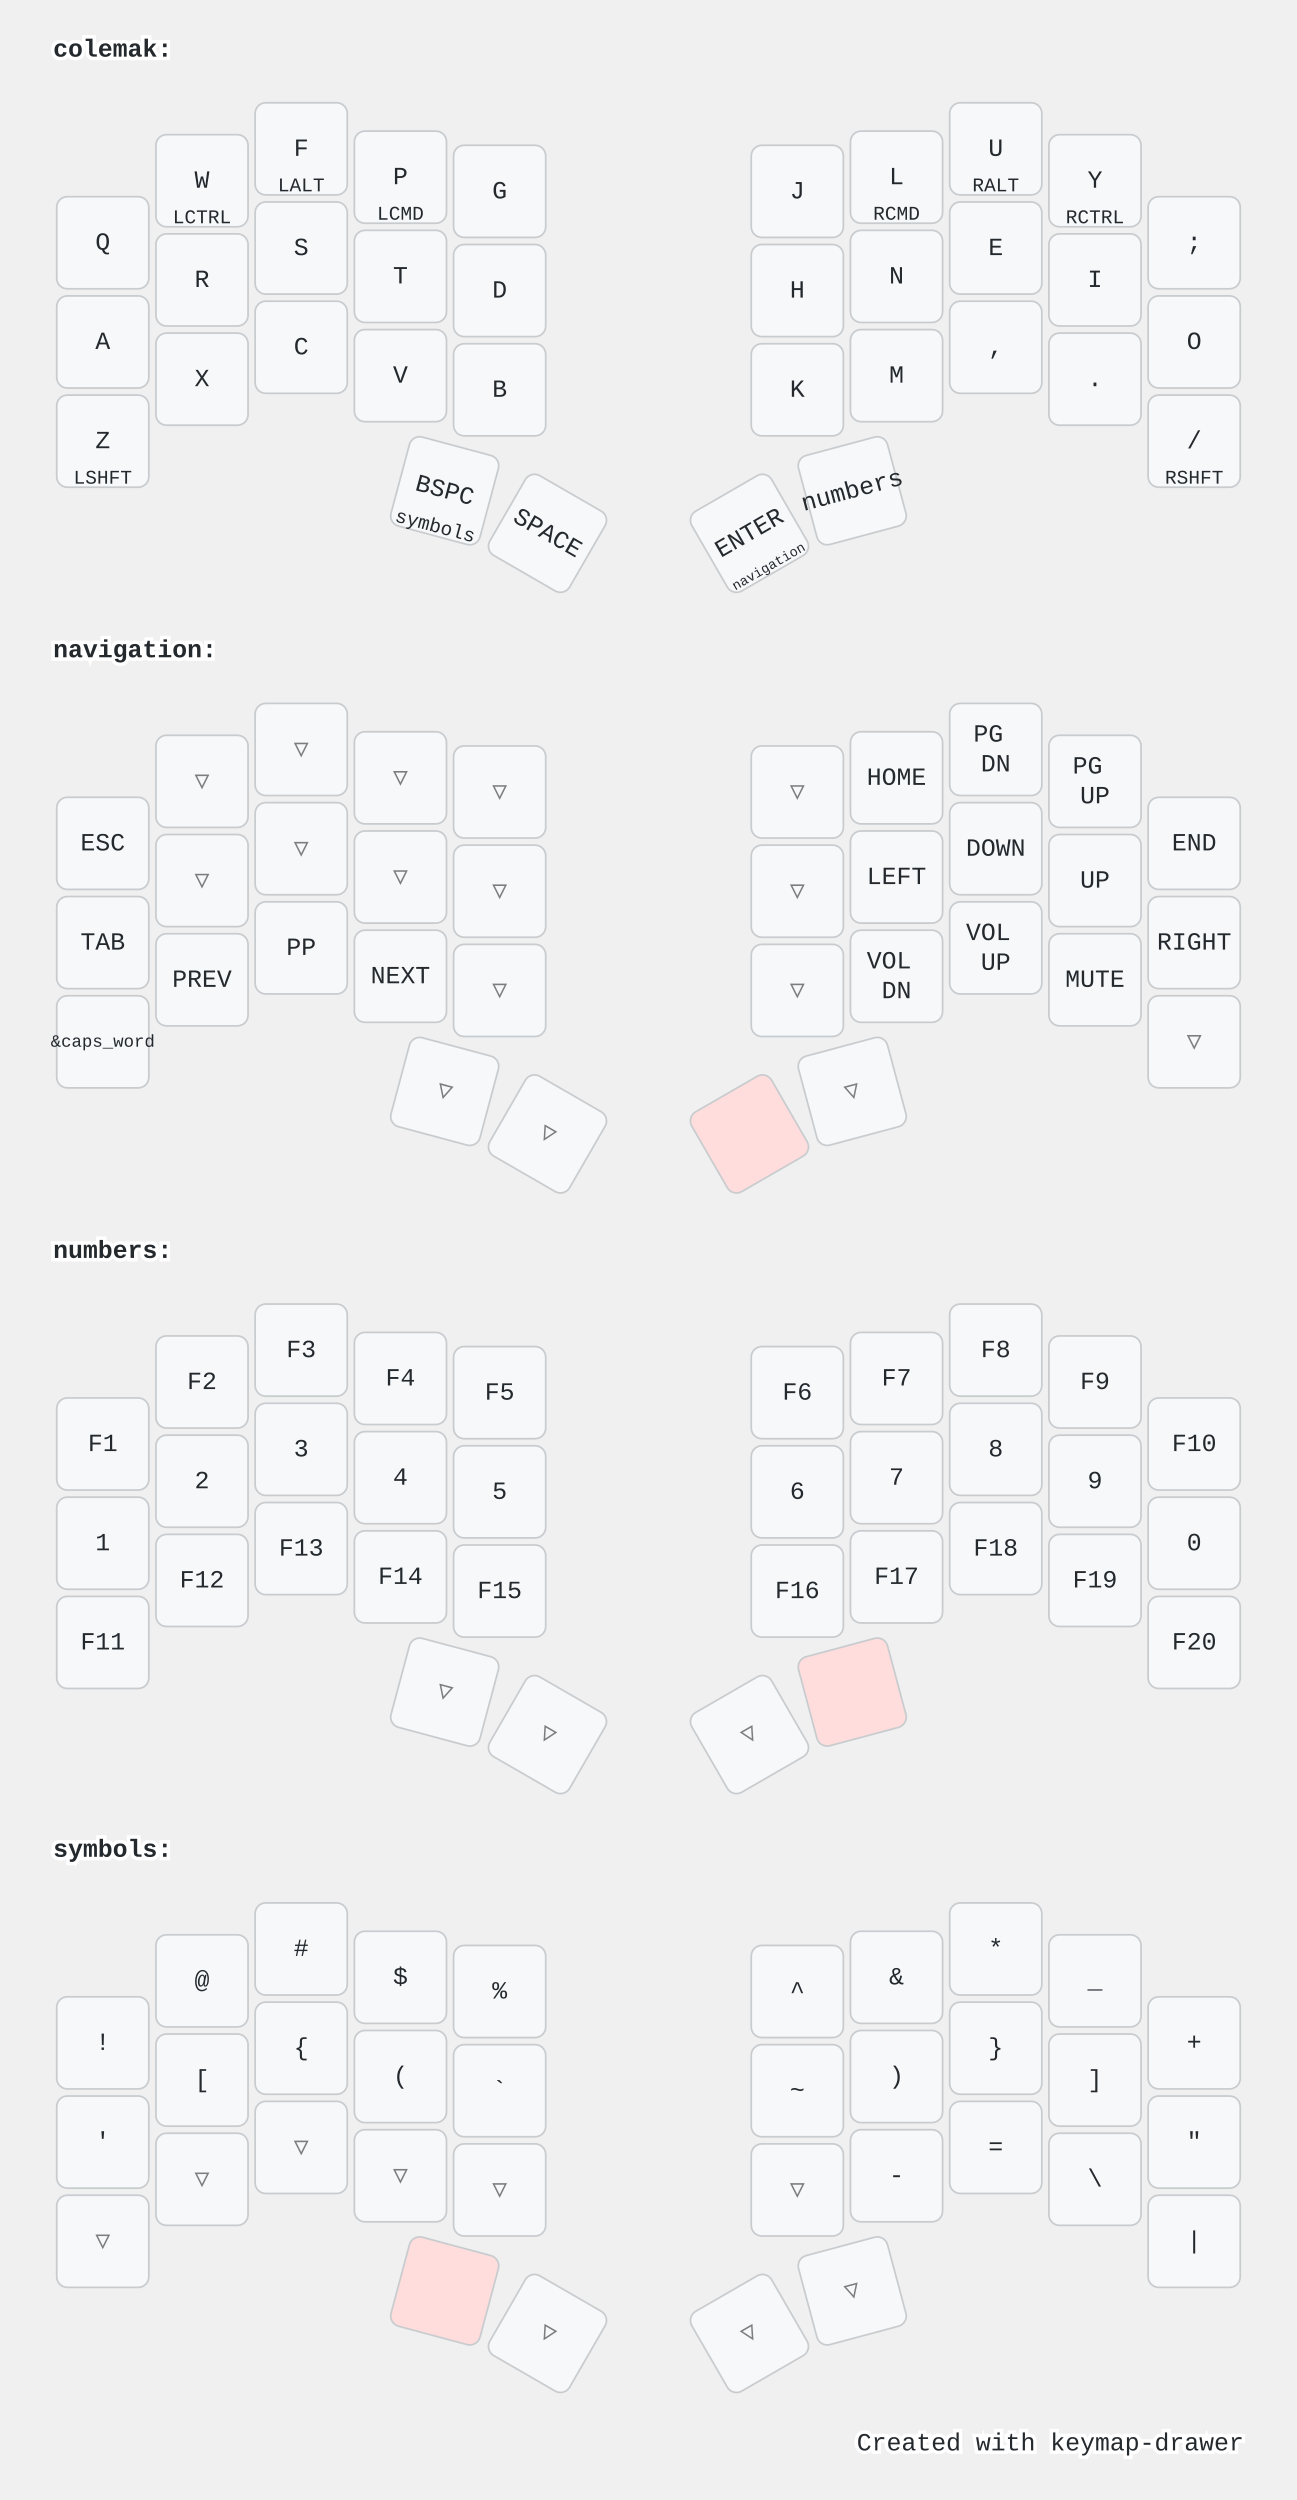
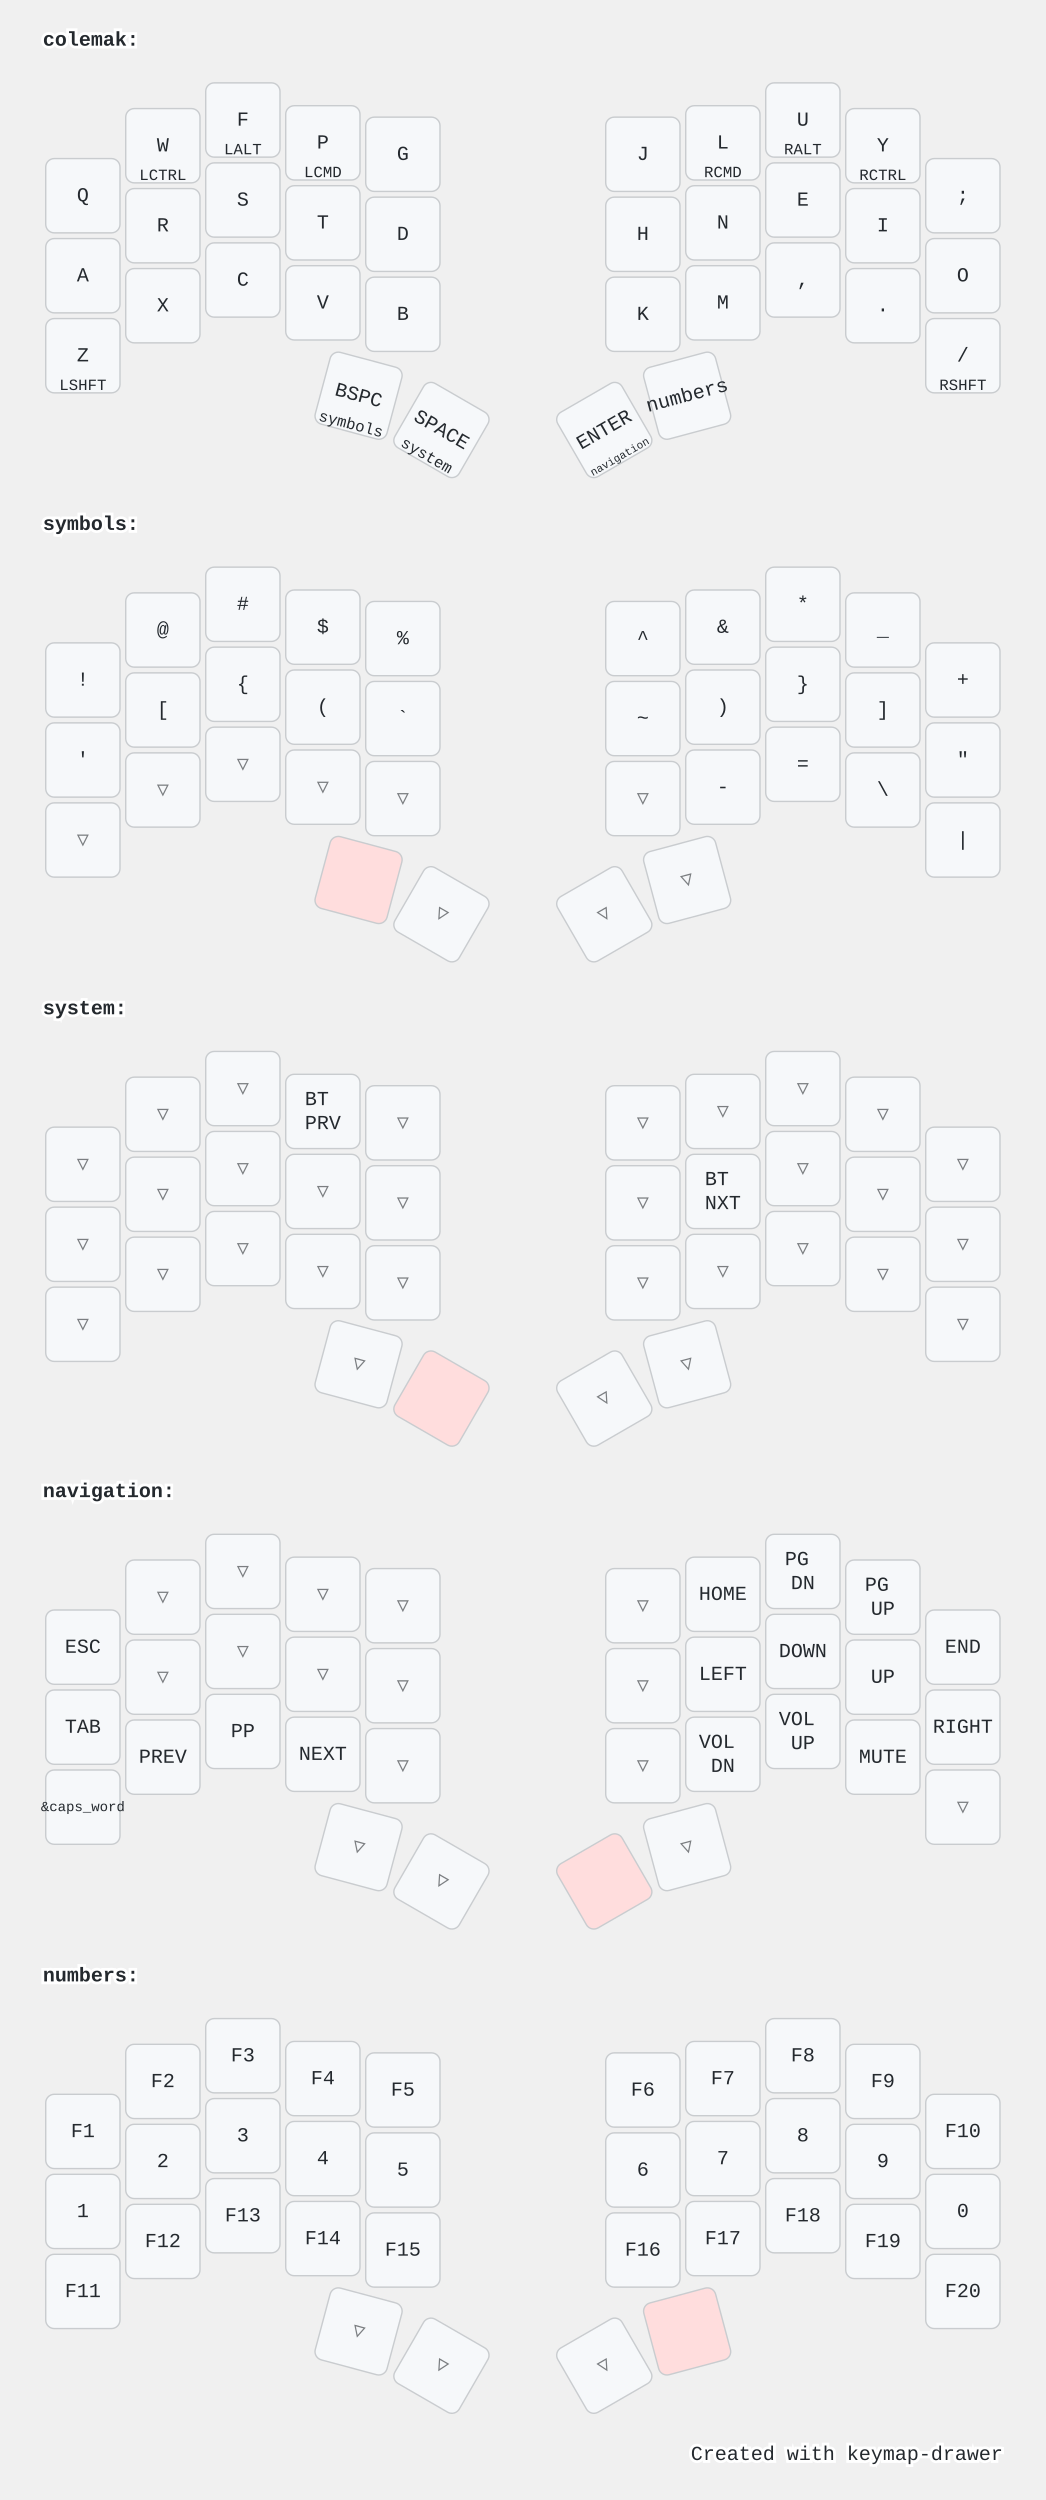
- <svg xmlns="http://www.w3.org/2000/svg" width="732" height="1411" viewBox="0 0 732 1411" class="keymap">
+ <svg xmlns="http://www.w3.org/2000/svg" width="732" height="1750" viewBox="0 0 732 1750" class="keymap">
  <style>/* inherit to force styles through use tags */
svg path {
    fill: inherit;
}

/* font and background color specifications */
svg.keymap {
    font-family: SFMono-Regular,Consolas,Liberation Mono,Menlo,monospace;
    font-size: 14px;
    font-kerning: normal;
    text-rendering: optimizeLegibility;
    fill: #24292e;
}

/* default key styling */
rect.key {
    fill: #f6f8fa;
}

rect.key, rect.combo {
    stroke: #c9cccf;
    stroke-width: 1;
}

/* default key side styling, only used is draw_key_sides is set */
rect.side {
    filter: brightness(90%);
}

/* color accent for combo boxes */
rect.combo, rect.combo-separate {
    fill: #cdf;
}

/* color accent for held keys */
rect.held, rect.combo.held {
    fill: #fdd;
}

/* color accent for ghost (optional) keys */
rect.ghost, rect.combo.ghost {
    stroke-dasharray: 4, 4;
    stroke-width: 2;
}

text {
    text-anchor: middle;
    dominant-baseline: middle;
}

/* styling for layer labels */
text.label {
    font-weight: bold;
    text-anchor: start;
    stroke: white;
    stroke-width: 4;
    paint-order: stroke;
}

/* styling for optional footer */
text.footer {
    text-anchor: end;
    dominant-baseline: auto;
    stroke: white;
    stroke-width: 4;
    paint-order: stroke;
}

/* styling for combo tap, and key hold/shifted label text */
text.combo, text.hold, text.shifted {
    font-size: 11px;
}

text.hold {
    text-anchor: middle;
    dominant-baseline: auto;
}

text.shifted {
    text-anchor: middle;
    dominant-baseline: hanging;
}

/* styling for hold/shifted label text in combo box */
text.combo.hold, text.combo.shifted {
    font-size: 8px;
}

/* lighter symbol for transparent keys */
text.trans {
    fill: #7b7e81;
}

/* styling for combo dendrons */
path.combo {
    stroke-width: 1;
    stroke: gray;
    fill: none;
}

/* Start Tabler Icons Cleanup */
/* cannot use height/width with glyphs */
.icon-tabler &gt; path {
    fill: inherit;
    stroke: inherit;
    stroke-width: 2;
}
/* hide tabler's default box */
.icon-tabler &gt; path[stroke="none"][fill="none"] {
    visibility: hidden;
}
/* End Tabler Icons Cleanup */

@media (prefers-color-scheme: dark) {
svg.keymap { fill: #d1d6db; }
rect.key { fill: #3f4750; }
rect.key, rect.combo { stroke: #60666c; }
rect.combo, rect.combo-separate { fill: #1f3d7a; }
rect.held, rect.combo.held { fill: #854747; }
text.label, text.footer { stroke: black; }
text.trans { fill: #7e8184; }
path.combo { stroke: #7f7f7f; }

}</style>
  <g transform="translate(30, 0)" class="layer-colemak">
    <text x="0" y="28" class="label">colemak:</text>
    <g transform="translate(0, 56)">
      <g transform="translate(28, 81)" class="key keypos-0">
        <rect rx="6" ry="6" x="-26" y="-26" width="52" height="52" class="key" />
        <text x="0" y="0" class="key tap">Q</text>
      </g>
      <g transform="translate(84, 46)" class="key keypos-1">
        <rect rx="6" ry="6" x="-26" y="-26" width="52" height="52" class="key" />
        <text x="0" y="0" class="key tap">W</text>
        <text x="0" y="24" class="key hold">LCTRL</text>
      </g>
      <g transform="translate(140, 28)" class="key keypos-2">
        <rect rx="6" ry="6" x="-26" y="-26" width="52" height="52" class="key" />
        <text x="0" y="0" class="key tap">F</text>
        <text x="0" y="24" class="key hold">LALT</text>
      </g>
      <g transform="translate(196, 44)" class="key keypos-3">
        <rect rx="6" ry="6" x="-26" y="-26" width="52" height="52" class="key" />
        <text x="0" y="0" class="key tap">P</text>
        <text x="0" y="24" class="key hold">LCMD</text>
      </g>
      <g transform="translate(252, 52)" class="key keypos-4">
        <rect rx="6" ry="6" x="-26" y="-26" width="52" height="52" class="key" />
        <text x="0" y="0" class="key tap">G</text>
      </g>
      <g transform="translate(420, 52)" class="key keypos-5">
        <rect rx="6" ry="6" x="-26" y="-26" width="52" height="52" class="key" />
        <text x="0" y="0" class="key tap">J</text>
      </g>
      <g transform="translate(476, 44)" class="key keypos-6">
        <rect rx="6" ry="6" x="-26" y="-26" width="52" height="52" class="key" />
        <text x="0" y="0" class="key tap">L</text>
        <text x="0" y="24" class="key hold">RCMD</text>
      </g>
      <g transform="translate(532, 28)" class="key keypos-7">
        <rect rx="6" ry="6" x="-26" y="-26" width="52" height="52" class="key" />
        <text x="0" y="0" class="key tap">U</text>
        <text x="0" y="24" class="key hold">RALT</text>
      </g>
      <g transform="translate(588, 46)" class="key keypos-8">
        <rect rx="6" ry="6" x="-26" y="-26" width="52" height="52" class="key" />
        <text x="0" y="0" class="key tap">Y</text>
        <text x="0" y="24" class="key hold">RCTRL</text>
      </g>
      <g transform="translate(644, 81)" class="key keypos-9">
        <rect rx="6" ry="6" x="-26" y="-26" width="52" height="52" class="key" />
        <text x="0" y="0" class="key tap">;</text>
      </g>
      <g transform="translate(28, 137)" class="key keypos-10">
        <rect rx="6" ry="6" x="-26" y="-26" width="52" height="52" class="key" />
        <text x="0" y="0" class="key tap">A</text>
      </g>
      <g transform="translate(84, 102)" class="key keypos-11">
        <rect rx="6" ry="6" x="-26" y="-26" width="52" height="52" class="key" />
        <text x="0" y="0" class="key tap">R</text>
      </g>
      <g transform="translate(140, 84)" class="key keypos-12">
        <rect rx="6" ry="6" x="-26" y="-26" width="52" height="52" class="key" />
        <text x="0" y="0" class="key tap">S</text>
      </g>
      <g transform="translate(196, 100)" class="key keypos-13">
        <rect rx="6" ry="6" x="-26" y="-26" width="52" height="52" class="key" />
        <text x="0" y="0" class="key tap">T</text>
      </g>
      <g transform="translate(252, 108)" class="key keypos-14">
        <rect rx="6" ry="6" x="-26" y="-26" width="52" height="52" class="key" />
        <text x="0" y="0" class="key tap">D</text>
      </g>
      <g transform="translate(420, 108)" class="key keypos-15">
        <rect rx="6" ry="6" x="-26" y="-26" width="52" height="52" class="key" />
        <text x="0" y="0" class="key tap">H</text>
      </g>
      <g transform="translate(476, 100)" class="key keypos-16">
        <rect rx="6" ry="6" x="-26" y="-26" width="52" height="52" class="key" />
        <text x="0" y="0" class="key tap">N</text>
      </g>
      <g transform="translate(532, 84)" class="key keypos-17">
        <rect rx="6" ry="6" x="-26" y="-26" width="52" height="52" class="key" />
        <text x="0" y="0" class="key tap">E</text>
      </g>
      <g transform="translate(588, 102)" class="key keypos-18">
        <rect rx="6" ry="6" x="-26" y="-26" width="52" height="52" class="key" />
        <text x="0" y="0" class="key tap">I</text>
      </g>
      <g transform="translate(644, 137)" class="key keypos-19">
        <rect rx="6" ry="6" x="-26" y="-26" width="52" height="52" class="key" />
        <text x="0" y="0" class="key tap">O</text>
      </g>
      <g transform="translate(28, 193)" class="key keypos-20">
        <rect rx="6" ry="6" x="-26" y="-26" width="52" height="52" class="key" />
        <text x="0" y="0" class="key tap">Z</text>
        <text x="0" y="24" class="key hold">LSHFT</text>
      </g>
      <g transform="translate(84, 158)" class="key keypos-21">
        <rect rx="6" ry="6" x="-26" y="-26" width="52" height="52" class="key" />
        <text x="0" y="0" class="key tap">X</text>
      </g>
      <g transform="translate(140, 140)" class="key keypos-22">
        <rect rx="6" ry="6" x="-26" y="-26" width="52" height="52" class="key" />
        <text x="0" y="0" class="key tap">C</text>
      </g>
      <g transform="translate(196, 156)" class="key keypos-23">
        <rect rx="6" ry="6" x="-26" y="-26" width="52" height="52" class="key" />
        <text x="0" y="0" class="key tap">V</text>
      </g>
      <g transform="translate(252, 164)" class="key keypos-24">
        <rect rx="6" ry="6" x="-26" y="-26" width="52" height="52" class="key" />
        <text x="0" y="0" class="key tap">B</text>
      </g>
      <g transform="translate(420, 164)" class="key keypos-25">
        <rect rx="6" ry="6" x="-26" y="-26" width="52" height="52" class="key" />
        <text x="0" y="0" class="key tap">K</text>
      </g>
      <g transform="translate(476, 156)" class="key keypos-26">
        <rect rx="6" ry="6" x="-26" y="-26" width="52" height="52" class="key" />
        <text x="0" y="0" class="key tap">M</text>
      </g>
      <g transform="translate(532, 140)" class="key keypos-27">
        <rect rx="6" ry="6" x="-26" y="-26" width="52" height="52" class="key" />
        <text x="0" y="0" class="key tap">,</text>
      </g>
      <g transform="translate(588, 158)" class="key keypos-28">
        <rect rx="6" ry="6" x="-26" y="-26" width="52" height="52" class="key" />
        <text x="0" y="0" class="key tap">.</text>
      </g>
      <g transform="translate(644, 193)" class="key keypos-29">
        <rect rx="6" ry="6" x="-26" y="-26" width="52" height="52" class="key" />
        <text x="0" y="0" class="key tap">/</text>
        <text x="0" y="24" class="key hold">RSHFT</text>
      </g>
      <g transform="translate(221, 221) rotate(15.0)" class="key keypos-30">
        <rect rx="6" ry="6" x="-26" y="-26" width="52" height="52" class="key" />
        <text x="0" y="0" class="key tap">BSPC</text>
        <text x="0" y="24" class="key hold">symbols</text>
      </g>
      <g transform="translate(279, 245) rotate(30.0)" class="key keypos-31">
        <rect rx="6" ry="6" x="-26" y="-26" width="52" height="52" class="key" />
        <text x="0" y="0" class="key tap">SPACE</text>
+         <text x="0" y="24" class="key hold">system</text>
      </g>
      <g transform="translate(393, 245) rotate(-30.0)" class="key keypos-32">
        <rect rx="6" ry="6" x="-26" y="-26" width="52" height="52" class="key" />
        <text x="0" y="0" class="key tap">ENTER</text>
        <text x="0" y="24" class="key hold">
          <tspan style="font-size: 70%">navigation</tspan>
        </text>
      </g>
      <g transform="translate(451, 221) rotate(-15.0)" class="key keypos-33">
        <rect rx="6" ry="6" x="-26" y="-26" width="52" height="52" class="key" />
        <text x="0" y="0" class="key tap">numbers</text>
      </g>
    </g>
  </g>
-   <g transform="translate(30, 339)" class="layer-navigation">
+   <g transform="translate(30, 339)" class="layer-symbols">
+     <text x="0" y="28" class="label">symbols:</text>
+     <g transform="translate(0, 56)">
+       <g transform="translate(28, 81)" class="key keypos-0">
+         <rect rx="6" ry="6" x="-26" y="-26" width="52" height="52" class="key" />
+         <text x="0" y="0" class="key tap">!</text>
+       </g>
+       <g transform="translate(84, 46)" class="key keypos-1">
+         <rect rx="6" ry="6" x="-26" y="-26" width="52" height="52" class="key" />
+         <text x="0" y="0" class="key tap">@</text>
+       </g>
+       <g transform="translate(140, 28)" class="key keypos-2">
+         <rect rx="6" ry="6" x="-26" y="-26" width="52" height="52" class="key" />
+         <text x="0" y="0" class="key tap">#</text>
+       </g>
+       <g transform="translate(196, 44)" class="key keypos-3">
+         <rect rx="6" ry="6" x="-26" y="-26" width="52" height="52" class="key" />
+         <text x="0" y="0" class="key tap">$</text>
+       </g>
+       <g transform="translate(252, 52)" class="key keypos-4">
+         <rect rx="6" ry="6" x="-26" y="-26" width="52" height="52" class="key" />
+         <text x="0" y="0" class="key tap">%</text>
+       </g>
+       <g transform="translate(420, 52)" class="key keypos-5">
+         <rect rx="6" ry="6" x="-26" y="-26" width="52" height="52" class="key" />
+         <text x="0" y="0" class="key tap">^</text>
+       </g>
+       <g transform="translate(476, 44)" class="key keypos-6">
+         <rect rx="6" ry="6" x="-26" y="-26" width="52" height="52" class="key" />
+         <text x="0" y="0" class="key tap">&amp;</text>
+       </g>
+       <g transform="translate(532, 28)" class="key keypos-7">
+         <rect rx="6" ry="6" x="-26" y="-26" width="52" height="52" class="key" />
+         <text x="0" y="0" class="key tap">*</text>
+       </g>
+       <g transform="translate(588, 46)" class="key keypos-8">
+         <rect rx="6" ry="6" x="-26" y="-26" width="52" height="52" class="key" />
+         <text x="0" y="0" class="key tap">_</text>
+       </g>
+       <g transform="translate(644, 81)" class="key keypos-9">
+         <rect rx="6" ry="6" x="-26" y="-26" width="52" height="52" class="key" />
+         <text x="0" y="0" class="key tap">+</text>
+       </g>
+       <g transform="translate(28, 137)" class="key keypos-10">
+         <rect rx="6" ry="6" x="-26" y="-26" width="52" height="52" class="key" />
+         <text x="0" y="0" class="key tap">'</text>
+       </g>
+       <g transform="translate(84, 102)" class="key keypos-11">
+         <rect rx="6" ry="6" x="-26" y="-26" width="52" height="52" class="key" />
+         <text x="0" y="0" class="key tap">[</text>
+       </g>
+       <g transform="translate(140, 84)" class="key keypos-12">
+         <rect rx="6" ry="6" x="-26" y="-26" width="52" height="52" class="key" />
+         <text x="0" y="0" class="key tap">{</text>
+       </g>
+       <g transform="translate(196, 100)" class="key keypos-13">
+         <rect rx="6" ry="6" x="-26" y="-26" width="52" height="52" class="key" />
+         <text x="0" y="0" class="key tap">(</text>
+       </g>
+       <g transform="translate(252, 108)" class="key keypos-14">
+         <rect rx="6" ry="6" x="-26" y="-26" width="52" height="52" class="key" />
+         <text x="0" y="0" class="key tap">`</text>
+       </g>
+       <g transform="translate(420, 108)" class="key keypos-15">
+         <rect rx="6" ry="6" x="-26" y="-26" width="52" height="52" class="key" />
+         <text x="0" y="0" class="key tap">~</text>
+       </g>
+       <g transform="translate(476, 100)" class="key keypos-16">
+         <rect rx="6" ry="6" x="-26" y="-26" width="52" height="52" class="key" />
+         <text x="0" y="0" class="key tap">)</text>
+       </g>
+       <g transform="translate(532, 84)" class="key keypos-17">
+         <rect rx="6" ry="6" x="-26" y="-26" width="52" height="52" class="key" />
+         <text x="0" y="0" class="key tap">}</text>
+       </g>
+       <g transform="translate(588, 102)" class="key keypos-18">
+         <rect rx="6" ry="6" x="-26" y="-26" width="52" height="52" class="key" />
+         <text x="0" y="0" class="key tap">]</text>
+       </g>
+       <g transform="translate(644, 137)" class="key keypos-19">
+         <rect rx="6" ry="6" x="-26" y="-26" width="52" height="52" class="key" />
+         <text x="0" y="0" class="key tap">"</text>
+       </g>
+       <g transform="translate(28, 193)" class="key trans keypos-20">
+         <rect rx="6" ry="6" x="-26" y="-26" width="52" height="52" class="key trans" />
+         <text x="0" y="0" class="key trans tap">▽</text>
+       </g>
+       <g transform="translate(84, 158)" class="key trans keypos-21">
+         <rect rx="6" ry="6" x="-26" y="-26" width="52" height="52" class="key trans" />
+         <text x="0" y="0" class="key trans tap">▽</text>
+       </g>
+       <g transform="translate(140, 140)" class="key trans keypos-22">
+         <rect rx="6" ry="6" x="-26" y="-26" width="52" height="52" class="key trans" />
+         <text x="0" y="0" class="key trans tap">▽</text>
+       </g>
+       <g transform="translate(196, 156)" class="key trans keypos-23">
+         <rect rx="6" ry="6" x="-26" y="-26" width="52" height="52" class="key trans" />
+         <text x="0" y="0" class="key trans tap">▽</text>
+       </g>
+       <g transform="translate(252, 164)" class="key trans keypos-24">
+         <rect rx="6" ry="6" x="-26" y="-26" width="52" height="52" class="key trans" />
+         <text x="0" y="0" class="key trans tap">▽</text>
+       </g>
+       <g transform="translate(420, 164)" class="key trans keypos-25">
+         <rect rx="6" ry="6" x="-26" y="-26" width="52" height="52" class="key trans" />
+         <text x="0" y="0" class="key trans tap">▽</text>
+       </g>
+       <g transform="translate(476, 156)" class="key keypos-26">
+         <rect rx="6" ry="6" x="-26" y="-26" width="52" height="52" class="key" />
+         <text x="0" y="0" class="key tap">-</text>
+       </g>
+       <g transform="translate(532, 140)" class="key keypos-27">
+         <rect rx="6" ry="6" x="-26" y="-26" width="52" height="52" class="key" />
+         <text x="0" y="0" class="key tap">=</text>
+       </g>
+       <g transform="translate(588, 158)" class="key keypos-28">
+         <rect rx="6" ry="6" x="-26" y="-26" width="52" height="52" class="key" />
+         <text x="0" y="0" class="key tap">\</text>
+       </g>
+       <g transform="translate(644, 193)" class="key keypos-29">
+         <rect rx="6" ry="6" x="-26" y="-26" width="52" height="52" class="key" />
+         <text x="0" y="0" class="key tap">|</text>
+       </g>
+       <g transform="translate(221, 221) rotate(15.0)" class="key held keypos-30">
+         <rect rx="6" ry="6" x="-26" y="-26" width="52" height="52" class="key held" />
+       </g>
+       <g transform="translate(279, 245) rotate(30.0)" class="key trans keypos-31">
+         <rect rx="6" ry="6" x="-26" y="-26" width="52" height="52" class="key trans" />
+         <text x="0" y="0" class="key trans tap">▽</text>
+       </g>
+       <g transform="translate(393, 245) rotate(-30.0)" class="key trans keypos-32">
+         <rect rx="6" ry="6" x="-26" y="-26" width="52" height="52" class="key trans" />
+         <text x="0" y="0" class="key trans tap">▽</text>
+       </g>
+       <g transform="translate(451, 221) rotate(-15.0)" class="key trans keypos-33">
+         <rect rx="6" ry="6" x="-26" y="-26" width="52" height="52" class="key trans" />
+         <text x="0" y="0" class="key trans tap">▽</text>
+       </g>
+     </g>
+   </g>
+   <g transform="translate(30, 678)" class="layer-system">
+     <text x="0" y="28" class="label">system:</text>
+     <g transform="translate(0, 56)">
+       <g transform="translate(28, 81)" class="key trans keypos-0">
+         <rect rx="6" ry="6" x="-26" y="-26" width="52" height="52" class="key trans" />
+         <text x="0" y="0" class="key trans tap">▽</text>
+       </g>
+       <g transform="translate(84, 46)" class="key trans keypos-1">
+         <rect rx="6" ry="6" x="-26" y="-26" width="52" height="52" class="key trans" />
+         <text x="0" y="0" class="key trans tap">▽</text>
+       </g>
+       <g transform="translate(140, 28)" class="key trans keypos-2">
+         <rect rx="6" ry="6" x="-26" y="-26" width="52" height="52" class="key trans" />
+         <text x="0" y="0" class="key trans tap">▽</text>
+       </g>
+       <g transform="translate(196, 44)" class="key keypos-3">
+         <rect rx="6" ry="6" x="-26" y="-26" width="52" height="52" class="key" />
+         <text x="0" y="0" class="key tap">
+           <tspan x="0" dy="-0.6em">BT</tspan>
+           <tspan x="0" dy="1.2em">PRV</tspan>
+         </text>
+       </g>
+       <g transform="translate(252, 52)" class="key trans keypos-4">
+         <rect rx="6" ry="6" x="-26" y="-26" width="52" height="52" class="key trans" />
+         <text x="0" y="0" class="key trans tap">▽</text>
+       </g>
+       <g transform="translate(420, 52)" class="key trans keypos-5">
+         <rect rx="6" ry="6" x="-26" y="-26" width="52" height="52" class="key trans" />
+         <text x="0" y="0" class="key trans tap">▽</text>
+       </g>
+       <g transform="translate(476, 44)" class="key trans keypos-6">
+         <rect rx="6" ry="6" x="-26" y="-26" width="52" height="52" class="key trans" />
+         <text x="0" y="0" class="key trans tap">▽</text>
+       </g>
+       <g transform="translate(532, 28)" class="key trans keypos-7">
+         <rect rx="6" ry="6" x="-26" y="-26" width="52" height="52" class="key trans" />
+         <text x="0" y="0" class="key trans tap">▽</text>
+       </g>
+       <g transform="translate(588, 46)" class="key trans keypos-8">
+         <rect rx="6" ry="6" x="-26" y="-26" width="52" height="52" class="key trans" />
+         <text x="0" y="0" class="key trans tap">▽</text>
+       </g>
+       <g transform="translate(644, 81)" class="key trans keypos-9">
+         <rect rx="6" ry="6" x="-26" y="-26" width="52" height="52" class="key trans" />
+         <text x="0" y="0" class="key trans tap">▽</text>
+       </g>
+       <g transform="translate(28, 137)" class="key trans keypos-10">
+         <rect rx="6" ry="6" x="-26" y="-26" width="52" height="52" class="key trans" />
+         <text x="0" y="0" class="key trans tap">▽</text>
+       </g>
+       <g transform="translate(84, 102)" class="key trans keypos-11">
+         <rect rx="6" ry="6" x="-26" y="-26" width="52" height="52" class="key trans" />
+         <text x="0" y="0" class="key trans tap">▽</text>
+       </g>
+       <g transform="translate(140, 84)" class="key trans keypos-12">
+         <rect rx="6" ry="6" x="-26" y="-26" width="52" height="52" class="key trans" />
+         <text x="0" y="0" class="key trans tap">▽</text>
+       </g>
+       <g transform="translate(196, 100)" class="key trans keypos-13">
+         <rect rx="6" ry="6" x="-26" y="-26" width="52" height="52" class="key trans" />
+         <text x="0" y="0" class="key trans tap">▽</text>
+       </g>
+       <g transform="translate(252, 108)" class="key trans keypos-14">
+         <rect rx="6" ry="6" x="-26" y="-26" width="52" height="52" class="key trans" />
+         <text x="0" y="0" class="key trans tap">▽</text>
+       </g>
+       <g transform="translate(420, 108)" class="key trans keypos-15">
+         <rect rx="6" ry="6" x="-26" y="-26" width="52" height="52" class="key trans" />
+         <text x="0" y="0" class="key trans tap">▽</text>
+       </g>
+       <g transform="translate(476, 100)" class="key keypos-16">
+         <rect rx="6" ry="6" x="-26" y="-26" width="52" height="52" class="key" />
+         <text x="0" y="0" class="key tap">
+           <tspan x="0" dy="-0.6em">BT</tspan>
+           <tspan x="0" dy="1.2em">NXT</tspan>
+         </text>
+       </g>
+       <g transform="translate(532, 84)" class="key trans keypos-17">
+         <rect rx="6" ry="6" x="-26" y="-26" width="52" height="52" class="key trans" />
+         <text x="0" y="0" class="key trans tap">▽</text>
+       </g>
+       <g transform="translate(588, 102)" class="key trans keypos-18">
+         <rect rx="6" ry="6" x="-26" y="-26" width="52" height="52" class="key trans" />
+         <text x="0" y="0" class="key trans tap">▽</text>
+       </g>
+       <g transform="translate(644, 137)" class="key trans keypos-19">
+         <rect rx="6" ry="6" x="-26" y="-26" width="52" height="52" class="key trans" />
+         <text x="0" y="0" class="key trans tap">▽</text>
+       </g>
+       <g transform="translate(28, 193)" class="key trans keypos-20">
+         <rect rx="6" ry="6" x="-26" y="-26" width="52" height="52" class="key trans" />
+         <text x="0" y="0" class="key trans tap">▽</text>
+       </g>
+       <g transform="translate(84, 158)" class="key trans keypos-21">
+         <rect rx="6" ry="6" x="-26" y="-26" width="52" height="52" class="key trans" />
+         <text x="0" y="0" class="key trans tap">▽</text>
+       </g>
+       <g transform="translate(140, 140)" class="key trans keypos-22">
+         <rect rx="6" ry="6" x="-26" y="-26" width="52" height="52" class="key trans" />
+         <text x="0" y="0" class="key trans tap">▽</text>
+       </g>
+       <g transform="translate(196, 156)" class="key trans keypos-23">
+         <rect rx="6" ry="6" x="-26" y="-26" width="52" height="52" class="key trans" />
+         <text x="0" y="0" class="key trans tap">▽</text>
+       </g>
+       <g transform="translate(252, 164)" class="key trans keypos-24">
+         <rect rx="6" ry="6" x="-26" y="-26" width="52" height="52" class="key trans" />
+         <text x="0" y="0" class="key trans tap">▽</text>
+       </g>
+       <g transform="translate(420, 164)" class="key trans keypos-25">
+         <rect rx="6" ry="6" x="-26" y="-26" width="52" height="52" class="key trans" />
+         <text x="0" y="0" class="key trans tap">▽</text>
+       </g>
+       <g transform="translate(476, 156)" class="key trans keypos-26">
+         <rect rx="6" ry="6" x="-26" y="-26" width="52" height="52" class="key trans" />
+         <text x="0" y="0" class="key trans tap">▽</text>
+       </g>
+       <g transform="translate(532, 140)" class="key trans keypos-27">
+         <rect rx="6" ry="6" x="-26" y="-26" width="52" height="52" class="key trans" />
+         <text x="0" y="0" class="key trans tap">▽</text>
+       </g>
+       <g transform="translate(588, 158)" class="key trans keypos-28">
+         <rect rx="6" ry="6" x="-26" y="-26" width="52" height="52" class="key trans" />
+         <text x="0" y="0" class="key trans tap">▽</text>
+       </g>
+       <g transform="translate(644, 193)" class="key trans keypos-29">
+         <rect rx="6" ry="6" x="-26" y="-26" width="52" height="52" class="key trans" />
+         <text x="0" y="0" class="key trans tap">▽</text>
+       </g>
+       <g transform="translate(221, 221) rotate(15.0)" class="key trans keypos-30">
+         <rect rx="6" ry="6" x="-26" y="-26" width="52" height="52" class="key trans" />
+         <text x="0" y="0" class="key trans tap">▽</text>
+       </g>
+       <g transform="translate(279, 245) rotate(30.0)" class="key held keypos-31">
+         <rect rx="6" ry="6" x="-26" y="-26" width="52" height="52" class="key held" />
+       </g>
+       <g transform="translate(393, 245) rotate(-30.0)" class="key trans keypos-32">
+         <rect rx="6" ry="6" x="-26" y="-26" width="52" height="52" class="key trans" />
+         <text x="0" y="0" class="key trans tap">▽</text>
+       </g>
+       <g transform="translate(451, 221) rotate(-15.0)" class="key trans keypos-33">
+         <rect rx="6" ry="6" x="-26" y="-26" width="52" height="52" class="key trans" />
+         <text x="0" y="0" class="key trans tap">▽</text>
+       </g>
+     </g>
+   </g>
+   <g transform="translate(30, 1016)" class="layer-navigation">
    <text x="0" y="28" class="label">navigation:</text>
    <g transform="translate(0, 56)">
      <g transform="translate(28, 81)" class="key keypos-0">
        <rect rx="6" ry="6" x="-26" y="-26" width="52" height="52" class="key" />
        <text x="0" y="0" class="key tap">ESC</text>
      </g>
      <g transform="translate(84, 46)" class="key trans keypos-1">
        <rect rx="6" ry="6" x="-26" y="-26" width="52" height="52" class="key trans" />
        <text x="0" y="0" class="key trans tap">▽</text>
      </g>
      <g transform="translate(140, 28)" class="key trans keypos-2">
        <rect rx="6" ry="6" x="-26" y="-26" width="52" height="52" class="key trans" />
        <text x="0" y="0" class="key trans tap">▽</text>
      </g>
      <g transform="translate(196, 44)" class="key trans keypos-3">
        <rect rx="6" ry="6" x="-26" y="-26" width="52" height="52" class="key trans" />
        <text x="0" y="0" class="key trans tap">▽</text>
      </g>
      <g transform="translate(252, 52)" class="key trans keypos-4">
        <rect rx="6" ry="6" x="-26" y="-26" width="52" height="52" class="key trans" />
        <text x="0" y="0" class="key trans tap">▽</text>
      </g>
      <g transform="translate(420, 52)" class="key trans keypos-5">
        <rect rx="6" ry="6" x="-26" y="-26" width="52" height="52" class="key trans" />
        <text x="0" y="0" class="key trans tap">▽</text>
      </g>
      <g transform="translate(476, 44)" class="key keypos-6">
        <rect rx="6" ry="6" x="-26" y="-26" width="52" height="52" class="key" />
        <text x="0" y="0" class="key tap">HOME</text>
      </g>
      <g transform="translate(532, 28)" class="key keypos-7">
        <rect rx="6" ry="6" x="-26" y="-26" width="52" height="52" class="key" />
        <text x="0" y="0" class="key tap">
          <tspan x="0" dy="-0.6em">PG</tspan>
          <tspan x="0" dy="1.2em">DN</tspan>
        </text>
      </g>
      <g transform="translate(588, 46)" class="key keypos-8">
        <rect rx="6" ry="6" x="-26" y="-26" width="52" height="52" class="key" />
        <text x="0" y="0" class="key tap">
          <tspan x="0" dy="-0.6em">PG</tspan>
          <tspan x="0" dy="1.2em">UP</tspan>
        </text>
      </g>
      <g transform="translate(644, 81)" class="key keypos-9">
        <rect rx="6" ry="6" x="-26" y="-26" width="52" height="52" class="key" />
        <text x="0" y="0" class="key tap">END</text>
      </g>
      <g transform="translate(28, 137)" class="key keypos-10">
        <rect rx="6" ry="6" x="-26" y="-26" width="52" height="52" class="key" />
        <text x="0" y="0" class="key tap">TAB</text>
      </g>
      <g transform="translate(84, 102)" class="key trans keypos-11">
        <rect rx="6" ry="6" x="-26" y="-26" width="52" height="52" class="key trans" />
        <text x="0" y="0" class="key trans tap">▽</text>
      </g>
      <g transform="translate(140, 84)" class="key trans keypos-12">
        <rect rx="6" ry="6" x="-26" y="-26" width="52" height="52" class="key trans" />
        <text x="0" y="0" class="key trans tap">▽</text>
      </g>
      <g transform="translate(196, 100)" class="key trans keypos-13">
        <rect rx="6" ry="6" x="-26" y="-26" width="52" height="52" class="key trans" />
        <text x="0" y="0" class="key trans tap">▽</text>
      </g>
      <g transform="translate(252, 108)" class="key trans keypos-14">
        <rect rx="6" ry="6" x="-26" y="-26" width="52" height="52" class="key trans" />
        <text x="0" y="0" class="key trans tap">▽</text>
      </g>
      <g transform="translate(420, 108)" class="key trans keypos-15">
        <rect rx="6" ry="6" x="-26" y="-26" width="52" height="52" class="key trans" />
        <text x="0" y="0" class="key trans tap">▽</text>
      </g>
      <g transform="translate(476, 100)" class="key keypos-16">
        <rect rx="6" ry="6" x="-26" y="-26" width="52" height="52" class="key" />
        <text x="0" y="0" class="key tap">LEFT</text>
      </g>
      <g transform="translate(532, 84)" class="key keypos-17">
        <rect rx="6" ry="6" x="-26" y="-26" width="52" height="52" class="key" />
        <text x="0" y="0" class="key tap">DOWN</text>
      </g>
      <g transform="translate(588, 102)" class="key keypos-18">
        <rect rx="6" ry="6" x="-26" y="-26" width="52" height="52" class="key" />
        <text x="0" y="0" class="key tap">UP</text>
      </g>
      <g transform="translate(644, 137)" class="key keypos-19">
        <rect rx="6" ry="6" x="-26" y="-26" width="52" height="52" class="key" />
        <text x="0" y="0" class="key tap">RIGHT</text>
      </g>
      <g transform="translate(28, 193)" class="key keypos-20">
        <rect rx="6" ry="6" x="-26" y="-26" width="52" height="52" class="key" />
        <text x="0" y="0" class="key tap">
          <tspan style="font-size: 70%">&amp;caps_word</tspan>
        </text>
      </g>
      <g transform="translate(84, 158)" class="key keypos-21">
        <rect rx="6" ry="6" x="-26" y="-26" width="52" height="52" class="key" />
        <text x="0" y="0" class="key tap">PREV</text>
      </g>
      <g transform="translate(140, 140)" class="key keypos-22">
        <rect rx="6" ry="6" x="-26" y="-26" width="52" height="52" class="key" />
        <text x="0" y="0" class="key tap">PP</text>
      </g>
      <g transform="translate(196, 156)" class="key keypos-23">
        <rect rx="6" ry="6" x="-26" y="-26" width="52" height="52" class="key" />
        <text x="0" y="0" class="key tap">NEXT</text>
      </g>
      <g transform="translate(252, 164)" class="key trans keypos-24">
        <rect rx="6" ry="6" x="-26" y="-26" width="52" height="52" class="key trans" />
        <text x="0" y="0" class="key trans tap">▽</text>
      </g>
      <g transform="translate(420, 164)" class="key trans keypos-25">
        <rect rx="6" ry="6" x="-26" y="-26" width="52" height="52" class="key trans" />
        <text x="0" y="0" class="key trans tap">▽</text>
      </g>
      <g transform="translate(476, 156)" class="key keypos-26">
        <rect rx="6" ry="6" x="-26" y="-26" width="52" height="52" class="key" />
        <text x="0" y="0" class="key tap">
          <tspan x="0" dy="-0.6em">VOL</tspan>
          <tspan x="0" dy="1.2em">DN</tspan>
        </text>
      </g>
      <g transform="translate(532, 140)" class="key keypos-27">
        <rect rx="6" ry="6" x="-26" y="-26" width="52" height="52" class="key" />
        <text x="0" y="0" class="key tap">
          <tspan x="0" dy="-0.6em">VOL</tspan>
          <tspan x="0" dy="1.2em">UP</tspan>
        </text>
      </g>
      <g transform="translate(588, 158)" class="key keypos-28">
        <rect rx="6" ry="6" x="-26" y="-26" width="52" height="52" class="key" />
        <text x="0" y="0" class="key tap">MUTE</text>
      </g>
      <g transform="translate(644, 193)" class="key trans keypos-29">
        <rect rx="6" ry="6" x="-26" y="-26" width="52" height="52" class="key trans" />
        <text x="0" y="0" class="key trans tap">▽</text>
      </g>
      <g transform="translate(221, 221) rotate(15.0)" class="key trans keypos-30">
        <rect rx="6" ry="6" x="-26" y="-26" width="52" height="52" class="key trans" />
        <text x="0" y="0" class="key trans tap">▽</text>
      </g>
      <g transform="translate(279, 245) rotate(30.0)" class="key trans keypos-31">
        <rect rx="6" ry="6" x="-26" y="-26" width="52" height="52" class="key trans" />
        <text x="0" y="0" class="key trans tap">▽</text>
      </g>
      <g transform="translate(393, 245) rotate(-30.0)" class="key held keypos-32">
        <rect rx="6" ry="6" x="-26" y="-26" width="52" height="52" class="key held" />
      </g>
      <g transform="translate(451, 221) rotate(-15.0)" class="key trans keypos-33">
        <rect rx="6" ry="6" x="-26" y="-26" width="52" height="52" class="key trans" />
        <text x="0" y="0" class="key trans tap">▽</text>
      </g>
    </g>
  </g>
-   <g transform="translate(30, 678)" class="layer-numbers">
+   <g transform="translate(30, 1355)" class="layer-numbers">
    <text x="0" y="28" class="label">numbers:</text>
    <g transform="translate(0, 56)">
      <g transform="translate(28, 81)" class="key keypos-0">
        <rect rx="6" ry="6" x="-26" y="-26" width="52" height="52" class="key" />
        <text x="0" y="0" class="key tap">F1</text>
      </g>
      <g transform="translate(84, 46)" class="key keypos-1">
        <rect rx="6" ry="6" x="-26" y="-26" width="52" height="52" class="key" />
        <text x="0" y="0" class="key tap">F2</text>
      </g>
      <g transform="translate(140, 28)" class="key keypos-2">
        <rect rx="6" ry="6" x="-26" y="-26" width="52" height="52" class="key" />
        <text x="0" y="0" class="key tap">F3</text>
      </g>
      <g transform="translate(196, 44)" class="key keypos-3">
        <rect rx="6" ry="6" x="-26" y="-26" width="52" height="52" class="key" />
        <text x="0" y="0" class="key tap">F4</text>
      </g>
      <g transform="translate(252, 52)" class="key keypos-4">
        <rect rx="6" ry="6" x="-26" y="-26" width="52" height="52" class="key" />
        <text x="0" y="0" class="key tap">F5</text>
      </g>
      <g transform="translate(420, 52)" class="key keypos-5">
        <rect rx="6" ry="6" x="-26" y="-26" width="52" height="52" class="key" />
        <text x="0" y="0" class="key tap">F6</text>
      </g>
      <g transform="translate(476, 44)" class="key keypos-6">
        <rect rx="6" ry="6" x="-26" y="-26" width="52" height="52" class="key" />
        <text x="0" y="0" class="key tap">F7</text>
      </g>
      <g transform="translate(532, 28)" class="key keypos-7">
        <rect rx="6" ry="6" x="-26" y="-26" width="52" height="52" class="key" />
        <text x="0" y="0" class="key tap">F8</text>
      </g>
      <g transform="translate(588, 46)" class="key keypos-8">
        <rect rx="6" ry="6" x="-26" y="-26" width="52" height="52" class="key" />
        <text x="0" y="0" class="key tap">F9</text>
      </g>
      <g transform="translate(644, 81)" class="key keypos-9">
        <rect rx="6" ry="6" x="-26" y="-26" width="52" height="52" class="key" />
        <text x="0" y="0" class="key tap">F10</text>
      </g>
      <g transform="translate(28, 137)" class="key keypos-10">
        <rect rx="6" ry="6" x="-26" y="-26" width="52" height="52" class="key" />
        <text x="0" y="0" class="key tap">1</text>
      </g>
      <g transform="translate(84, 102)" class="key keypos-11">
        <rect rx="6" ry="6" x="-26" y="-26" width="52" height="52" class="key" />
        <text x="0" y="0" class="key tap">2</text>
      </g>
      <g transform="translate(140, 84)" class="key keypos-12">
        <rect rx="6" ry="6" x="-26" y="-26" width="52" height="52" class="key" />
        <text x="0" y="0" class="key tap">3</text>
      </g>
      <g transform="translate(196, 100)" class="key keypos-13">
        <rect rx="6" ry="6" x="-26" y="-26" width="52" height="52" class="key" />
        <text x="0" y="0" class="key tap">4</text>
      </g>
      <g transform="translate(252, 108)" class="key keypos-14">
        <rect rx="6" ry="6" x="-26" y="-26" width="52" height="52" class="key" />
        <text x="0" y="0" class="key tap">5</text>
      </g>
      <g transform="translate(420, 108)" class="key keypos-15">
        <rect rx="6" ry="6" x="-26" y="-26" width="52" height="52" class="key" />
        <text x="0" y="0" class="key tap">6</text>
      </g>
      <g transform="translate(476, 100)" class="key keypos-16">
        <rect rx="6" ry="6" x="-26" y="-26" width="52" height="52" class="key" />
        <text x="0" y="0" class="key tap">7</text>
      </g>
      <g transform="translate(532, 84)" class="key keypos-17">
        <rect rx="6" ry="6" x="-26" y="-26" width="52" height="52" class="key" />
        <text x="0" y="0" class="key tap">8</text>
      </g>
      <g transform="translate(588, 102)" class="key keypos-18">
        <rect rx="6" ry="6" x="-26" y="-26" width="52" height="52" class="key" />
        <text x="0" y="0" class="key tap">9</text>
      </g>
      <g transform="translate(644, 137)" class="key keypos-19">
        <rect rx="6" ry="6" x="-26" y="-26" width="52" height="52" class="key" />
        <text x="0" y="0" class="key tap">0</text>
      </g>
      <g transform="translate(28, 193)" class="key keypos-20">
        <rect rx="6" ry="6" x="-26" y="-26" width="52" height="52" class="key" />
        <text x="0" y="0" class="key tap">F11</text>
      </g>
      <g transform="translate(84, 158)" class="key keypos-21">
        <rect rx="6" ry="6" x="-26" y="-26" width="52" height="52" class="key" />
        <text x="0" y="0" class="key tap">F12</text>
      </g>
      <g transform="translate(140, 140)" class="key keypos-22">
        <rect rx="6" ry="6" x="-26" y="-26" width="52" height="52" class="key" />
        <text x="0" y="0" class="key tap">F13</text>
      </g>
      <g transform="translate(196, 156)" class="key keypos-23">
        <rect rx="6" ry="6" x="-26" y="-26" width="52" height="52" class="key" />
        <text x="0" y="0" class="key tap">F14</text>
      </g>
      <g transform="translate(252, 164)" class="key keypos-24">
        <rect rx="6" ry="6" x="-26" y="-26" width="52" height="52" class="key" />
        <text x="0" y="0" class="key tap">F15</text>
      </g>
      <g transform="translate(420, 164)" class="key keypos-25">
        <rect rx="6" ry="6" x="-26" y="-26" width="52" height="52" class="key" />
        <text x="0" y="0" class="key tap">F16</text>
      </g>
      <g transform="translate(476, 156)" class="key keypos-26">
        <rect rx="6" ry="6" x="-26" y="-26" width="52" height="52" class="key" />
        <text x="0" y="0" class="key tap">F17</text>
      </g>
      <g transform="translate(532, 140)" class="key keypos-27">
        <rect rx="6" ry="6" x="-26" y="-26" width="52" height="52" class="key" />
        <text x="0" y="0" class="key tap">F18</text>
      </g>
      <g transform="translate(588, 158)" class="key keypos-28">
        <rect rx="6" ry="6" x="-26" y="-26" width="52" height="52" class="key" />
        <text x="0" y="0" class="key tap">F19</text>
      </g>
      <g transform="translate(644, 193)" class="key keypos-29">
        <rect rx="6" ry="6" x="-26" y="-26" width="52" height="52" class="key" />
        <text x="0" y="0" class="key tap">F20</text>
      </g>
      <g transform="translate(221, 221) rotate(15.0)" class="key trans keypos-30">
        <rect rx="6" ry="6" x="-26" y="-26" width="52" height="52" class="key trans" />
        <text x="0" y="0" class="key trans tap">▽</text>
      </g>
      <g transform="translate(279, 245) rotate(30.0)" class="key trans keypos-31">
        <rect rx="6" ry="6" x="-26" y="-26" width="52" height="52" class="key trans" />
        <text x="0" y="0" class="key trans tap">▽</text>
      </g>
      <g transform="translate(393, 245) rotate(-30.0)" class="key trans keypos-32">
        <rect rx="6" ry="6" x="-26" y="-26" width="52" height="52" class="key trans" />
        <text x="0" y="0" class="key trans tap">▽</text>
      </g>
      <g transform="translate(451, 221) rotate(-15.0)" class="key held keypos-33">
        <rect rx="6" ry="6" x="-26" y="-26" width="52" height="52" class="key held" />
      </g>
    </g>
  </g>
-   <g transform="translate(30, 1016)" class="layer-symbols">
-     <text x="0" y="28" class="label">symbols:</text>
-     <g transform="translate(0, 56)">
-       <g transform="translate(28, 81)" class="key keypos-0">
-         <rect rx="6" ry="6" x="-26" y="-26" width="52" height="52" class="key" />
-         <text x="0" y="0" class="key tap">!</text>
-       </g>
-       <g transform="translate(84, 46)" class="key keypos-1">
-         <rect rx="6" ry="6" x="-26" y="-26" width="52" height="52" class="key" />
-         <text x="0" y="0" class="key tap">@</text>
-       </g>
-       <g transform="translate(140, 28)" class="key keypos-2">
-         <rect rx="6" ry="6" x="-26" y="-26" width="52" height="52" class="key" />
-         <text x="0" y="0" class="key tap">#</text>
-       </g>
-       <g transform="translate(196, 44)" class="key keypos-3">
-         <rect rx="6" ry="6" x="-26" y="-26" width="52" height="52" class="key" />
-         <text x="0" y="0" class="key tap">$</text>
-       </g>
-       <g transform="translate(252, 52)" class="key keypos-4">
-         <rect rx="6" ry="6" x="-26" y="-26" width="52" height="52" class="key" />
-         <text x="0" y="0" class="key tap">%</text>
-       </g>
-       <g transform="translate(420, 52)" class="key keypos-5">
-         <rect rx="6" ry="6" x="-26" y="-26" width="52" height="52" class="key" />
-         <text x="0" y="0" class="key tap">^</text>
-       </g>
-       <g transform="translate(476, 44)" class="key keypos-6">
-         <rect rx="6" ry="6" x="-26" y="-26" width="52" height="52" class="key" />
-         <text x="0" y="0" class="key tap">&amp;</text>
-       </g>
-       <g transform="translate(532, 28)" class="key keypos-7">
-         <rect rx="6" ry="6" x="-26" y="-26" width="52" height="52" class="key" />
-         <text x="0" y="0" class="key tap">*</text>
-       </g>
-       <g transform="translate(588, 46)" class="key keypos-8">
-         <rect rx="6" ry="6" x="-26" y="-26" width="52" height="52" class="key" />
-         <text x="0" y="0" class="key tap">_</text>
-       </g>
-       <g transform="translate(644, 81)" class="key keypos-9">
-         <rect rx="6" ry="6" x="-26" y="-26" width="52" height="52" class="key" />
-         <text x="0" y="0" class="key tap">+</text>
-       </g>
-       <g transform="translate(28, 137)" class="key keypos-10">
-         <rect rx="6" ry="6" x="-26" y="-26" width="52" height="52" class="key" />
-         <text x="0" y="0" class="key tap">'</text>
-       </g>
-       <g transform="translate(84, 102)" class="key keypos-11">
-         <rect rx="6" ry="6" x="-26" y="-26" width="52" height="52" class="key" />
-         <text x="0" y="0" class="key tap">[</text>
-       </g>
-       <g transform="translate(140, 84)" class="key keypos-12">
-         <rect rx="6" ry="6" x="-26" y="-26" width="52" height="52" class="key" />
-         <text x="0" y="0" class="key tap">{</text>
-       </g>
-       <g transform="translate(196, 100)" class="key keypos-13">
-         <rect rx="6" ry="6" x="-26" y="-26" width="52" height="52" class="key" />
-         <text x="0" y="0" class="key tap">(</text>
-       </g>
-       <g transform="translate(252, 108)" class="key keypos-14">
-         <rect rx="6" ry="6" x="-26" y="-26" width="52" height="52" class="key" />
-         <text x="0" y="0" class="key tap">`</text>
-       </g>
-       <g transform="translate(420, 108)" class="key keypos-15">
-         <rect rx="6" ry="6" x="-26" y="-26" width="52" height="52" class="key" />
-         <text x="0" y="0" class="key tap">~</text>
-       </g>
-       <g transform="translate(476, 100)" class="key keypos-16">
-         <rect rx="6" ry="6" x="-26" y="-26" width="52" height="52" class="key" />
-         <text x="0" y="0" class="key tap">)</text>
-       </g>
-       <g transform="translate(532, 84)" class="key keypos-17">
-         <rect rx="6" ry="6" x="-26" y="-26" width="52" height="52" class="key" />
-         <text x="0" y="0" class="key tap">}</text>
-       </g>
-       <g transform="translate(588, 102)" class="key keypos-18">
-         <rect rx="6" ry="6" x="-26" y="-26" width="52" height="52" class="key" />
-         <text x="0" y="0" class="key tap">]</text>
-       </g>
-       <g transform="translate(644, 137)" class="key keypos-19">
-         <rect rx="6" ry="6" x="-26" y="-26" width="52" height="52" class="key" />
-         <text x="0" y="0" class="key tap">"</text>
-       </g>
-       <g transform="translate(28, 193)" class="key trans keypos-20">
-         <rect rx="6" ry="6" x="-26" y="-26" width="52" height="52" class="key trans" />
-         <text x="0" y="0" class="key trans tap">▽</text>
-       </g>
-       <g transform="translate(84, 158)" class="key trans keypos-21">
-         <rect rx="6" ry="6" x="-26" y="-26" width="52" height="52" class="key trans" />
-         <text x="0" y="0" class="key trans tap">▽</text>
-       </g>
-       <g transform="translate(140, 140)" class="key trans keypos-22">
-         <rect rx="6" ry="6" x="-26" y="-26" width="52" height="52" class="key trans" />
-         <text x="0" y="0" class="key trans tap">▽</text>
-       </g>
-       <g transform="translate(196, 156)" class="key trans keypos-23">
-         <rect rx="6" ry="6" x="-26" y="-26" width="52" height="52" class="key trans" />
-         <text x="0" y="0" class="key trans tap">▽</text>
-       </g>
-       <g transform="translate(252, 164)" class="key trans keypos-24">
-         <rect rx="6" ry="6" x="-26" y="-26" width="52" height="52" class="key trans" />
-         <text x="0" y="0" class="key trans tap">▽</text>
-       </g>
-       <g transform="translate(420, 164)" class="key trans keypos-25">
-         <rect rx="6" ry="6" x="-26" y="-26" width="52" height="52" class="key trans" />
-         <text x="0" y="0" class="key trans tap">▽</text>
-       </g>
-       <g transform="translate(476, 156)" class="key keypos-26">
-         <rect rx="6" ry="6" x="-26" y="-26" width="52" height="52" class="key" />
-         <text x="0" y="0" class="key tap">-</text>
-       </g>
-       <g transform="translate(532, 140)" class="key keypos-27">
-         <rect rx="6" ry="6" x="-26" y="-26" width="52" height="52" class="key" />
-         <text x="0" y="0" class="key tap">=</text>
-       </g>
-       <g transform="translate(588, 158)" class="key keypos-28">
-         <rect rx="6" ry="6" x="-26" y="-26" width="52" height="52" class="key" />
-         <text x="0" y="0" class="key tap">\</text>
-       </g>
-       <g transform="translate(644, 193)" class="key keypos-29">
-         <rect rx="6" ry="6" x="-26" y="-26" width="52" height="52" class="key" />
-         <text x="0" y="0" class="key tap">|</text>
-       </g>
-       <g transform="translate(221, 221) rotate(15.0)" class="key held keypos-30">
-         <rect rx="6" ry="6" x="-26" y="-26" width="52" height="52" class="key held" />
-       </g>
-       <g transform="translate(279, 245) rotate(30.0)" class="key trans keypos-31">
-         <rect rx="6" ry="6" x="-26" y="-26" width="52" height="52" class="key trans" />
-         <text x="0" y="0" class="key trans tap">▽</text>
-       </g>
-       <g transform="translate(393, 245) rotate(-30.0)" class="key trans keypos-32">
-         <rect rx="6" ry="6" x="-26" y="-26" width="52" height="52" class="key trans" />
-         <text x="0" y="0" class="key trans tap">▽</text>
-       </g>
-       <g transform="translate(451, 221) rotate(-15.0)" class="key trans keypos-33">
-         <rect rx="6" ry="6" x="-26" y="-26" width="52" height="52" class="key trans" />
-         <text x="0" y="0" class="key trans tap">▽</text>
-       </g>
-     </g>
-   </g>
-   <text x="702.0" y="1383.0" class="footer">Created with <a href="https://github.com/caksoylar/keymap-drawer">keymap-drawer</a>
+   <text x="702.0" y="1722.0" class="footer">Created with <a href="https://github.com/caksoylar/keymap-drawer">keymap-drawer</a>
  </text>
</svg>
